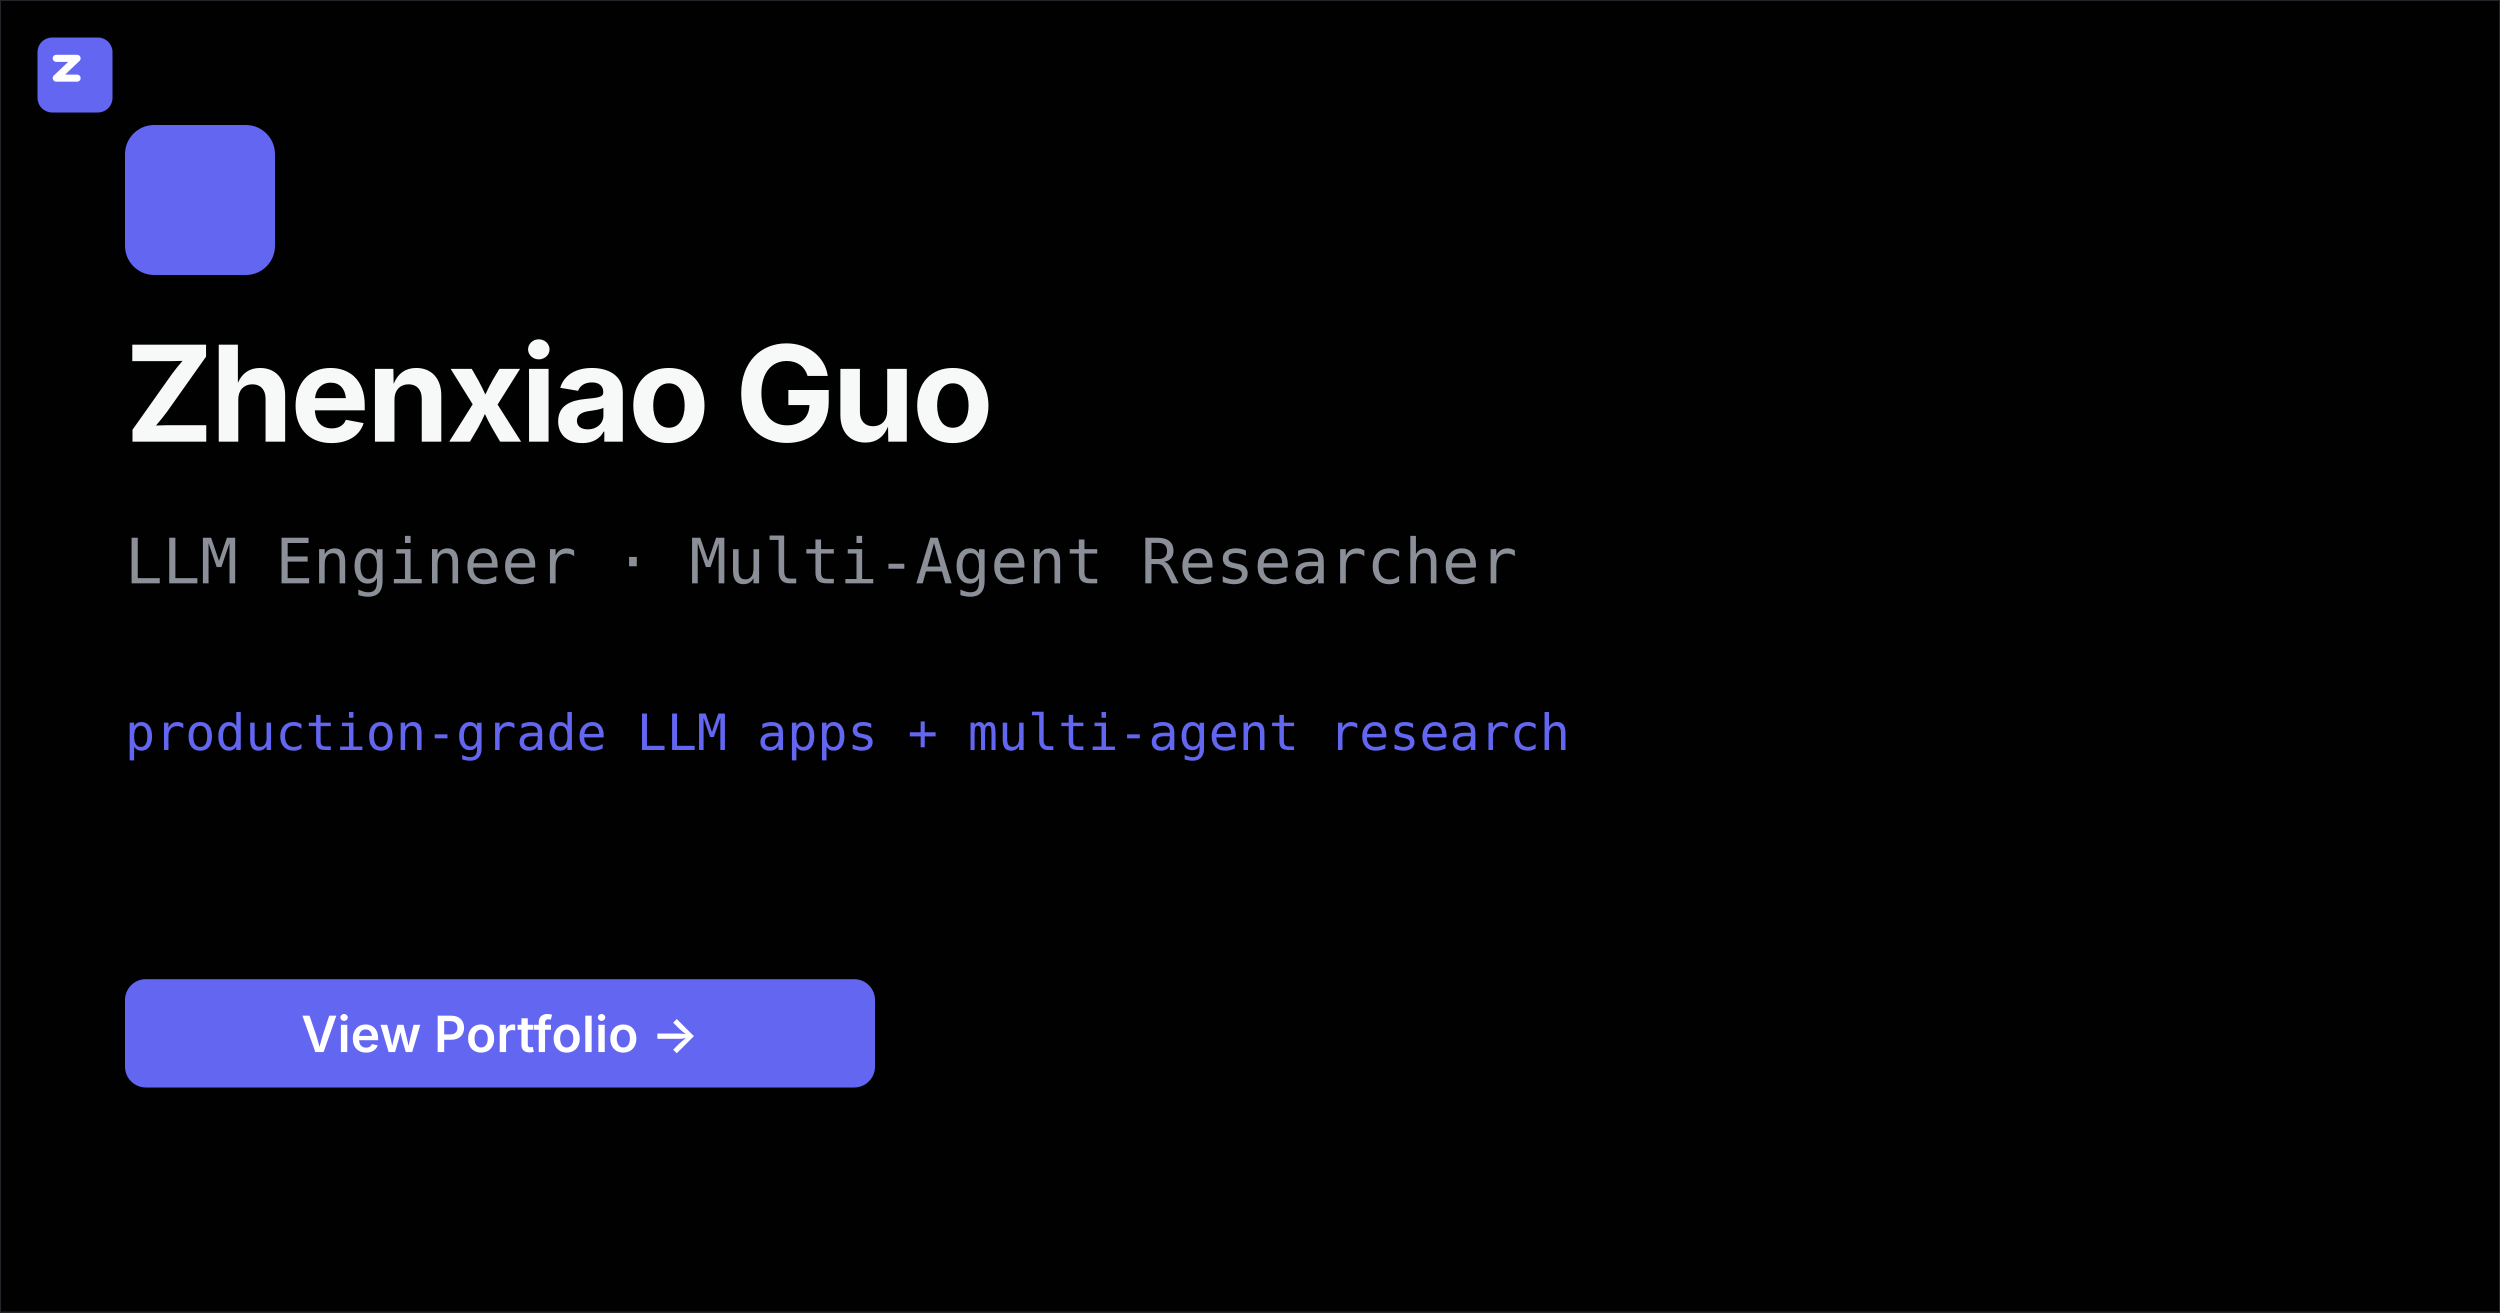
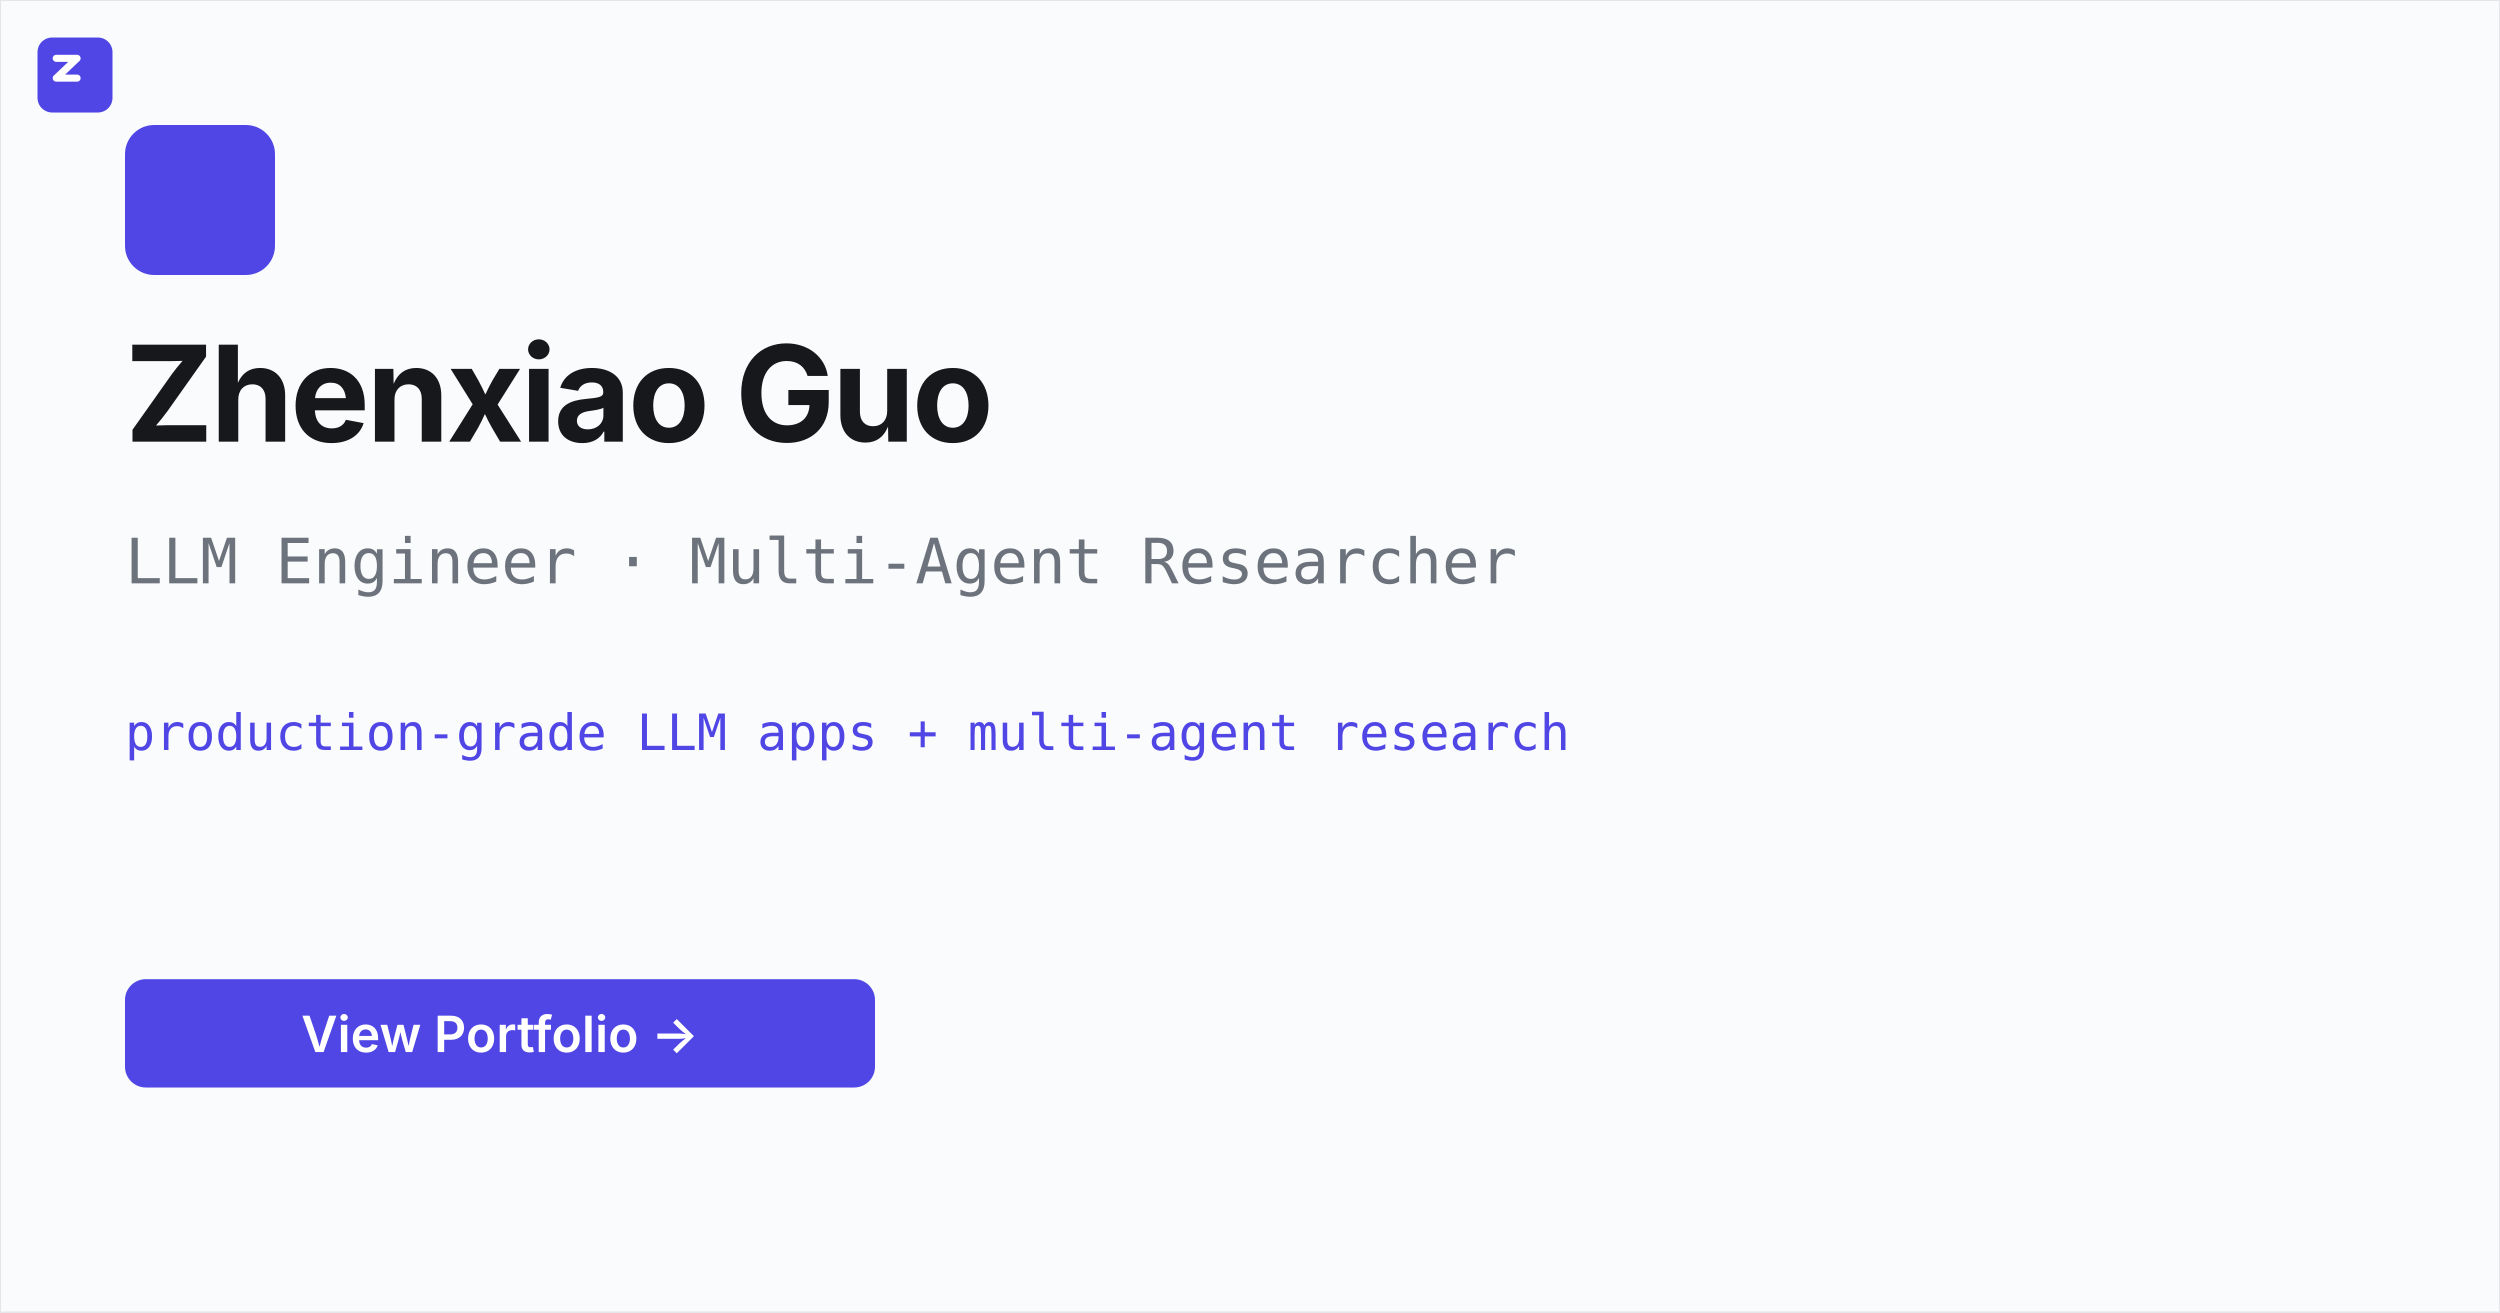
<svg xmlns="http://www.w3.org/2000/svg" width="1200" height="630" viewBox="0 0 1200 630">
-   <rect width="1200" height="630" fill="#010102" />
-   <rect x="0" y="0" width="1200" height="630" fill="none" stroke="#23252a" />
-   <rect x="60" y="60" width="72" height="72" rx="14" fill="#6366F1" />
-   <rect x="18" y="18" width="36" height="36" rx="7" fill="#6366F1" />
+   <rect width="1200" height="630" fill="#FAFBFC" />
+   <rect x="0" y="0" width="1200" height="630" fill="none" stroke="#E4E6EA" />
+   <rect x="60" y="60" width="72" height="72" rx="14" fill="#4F46E5" />
+   <rect x="18" y="18" width="36" height="36" rx="7" fill="#4F46E5" />
  <path d="M27 28h10l-10 9.5h10" stroke="#FFFFFF" stroke-width="3.4" fill="none" stroke-linecap="round" stroke-linejoin="round" />
-   <text x="60" y="212" font-family="Inter, -apple-system, Segoe UI, sans-serif" font-size="64" font-weight="650" letter-spacing="-1.5" fill="#F7F8F8">Zhenxiao Guo</text>
-   <text x="60" y="280" font-family="ui-monospace, Menlo, Consolas, monospace" font-size="30" fill="#8A8F98">LLM Engineer · Multi-Agent Researcher</text>
-   <text x="60" y="360" font-family="ui-monospace, Menlo, Consolas, monospace" font-size="24" fill="#6366F1">production-grade LLM apps + multi-agent research</text>
-   <rect x="60" y="470" width="360" height="52" rx="10" fill="#6366F1" />
+   <text x="60" y="212" font-family="Inter, -apple-system, Segoe UI, sans-serif" font-size="64" font-weight="650" letter-spacing="-1.5" fill="#17181C">Zhenxiao Guo</text>
+   <text x="60" y="280" font-family="ui-monospace, Menlo, Consolas, monospace" font-size="30" fill="#6D737C">LLM Engineer · Multi-Agent Researcher</text>
+   <text x="60" y="360" font-family="ui-monospace, Menlo, Consolas, monospace" font-size="24" fill="#4F46E5">production-grade LLM apps + multi-agent research</text>
+   <rect x="60" y="470" width="360" height="52" rx="10" fill="#4F46E5" />
  <text x="240" y="505" text-anchor="middle" font-family="Inter, sans-serif" font-size="24" font-weight="600" fill="#FFFFFF">View Portfolio →</text>
</svg>
